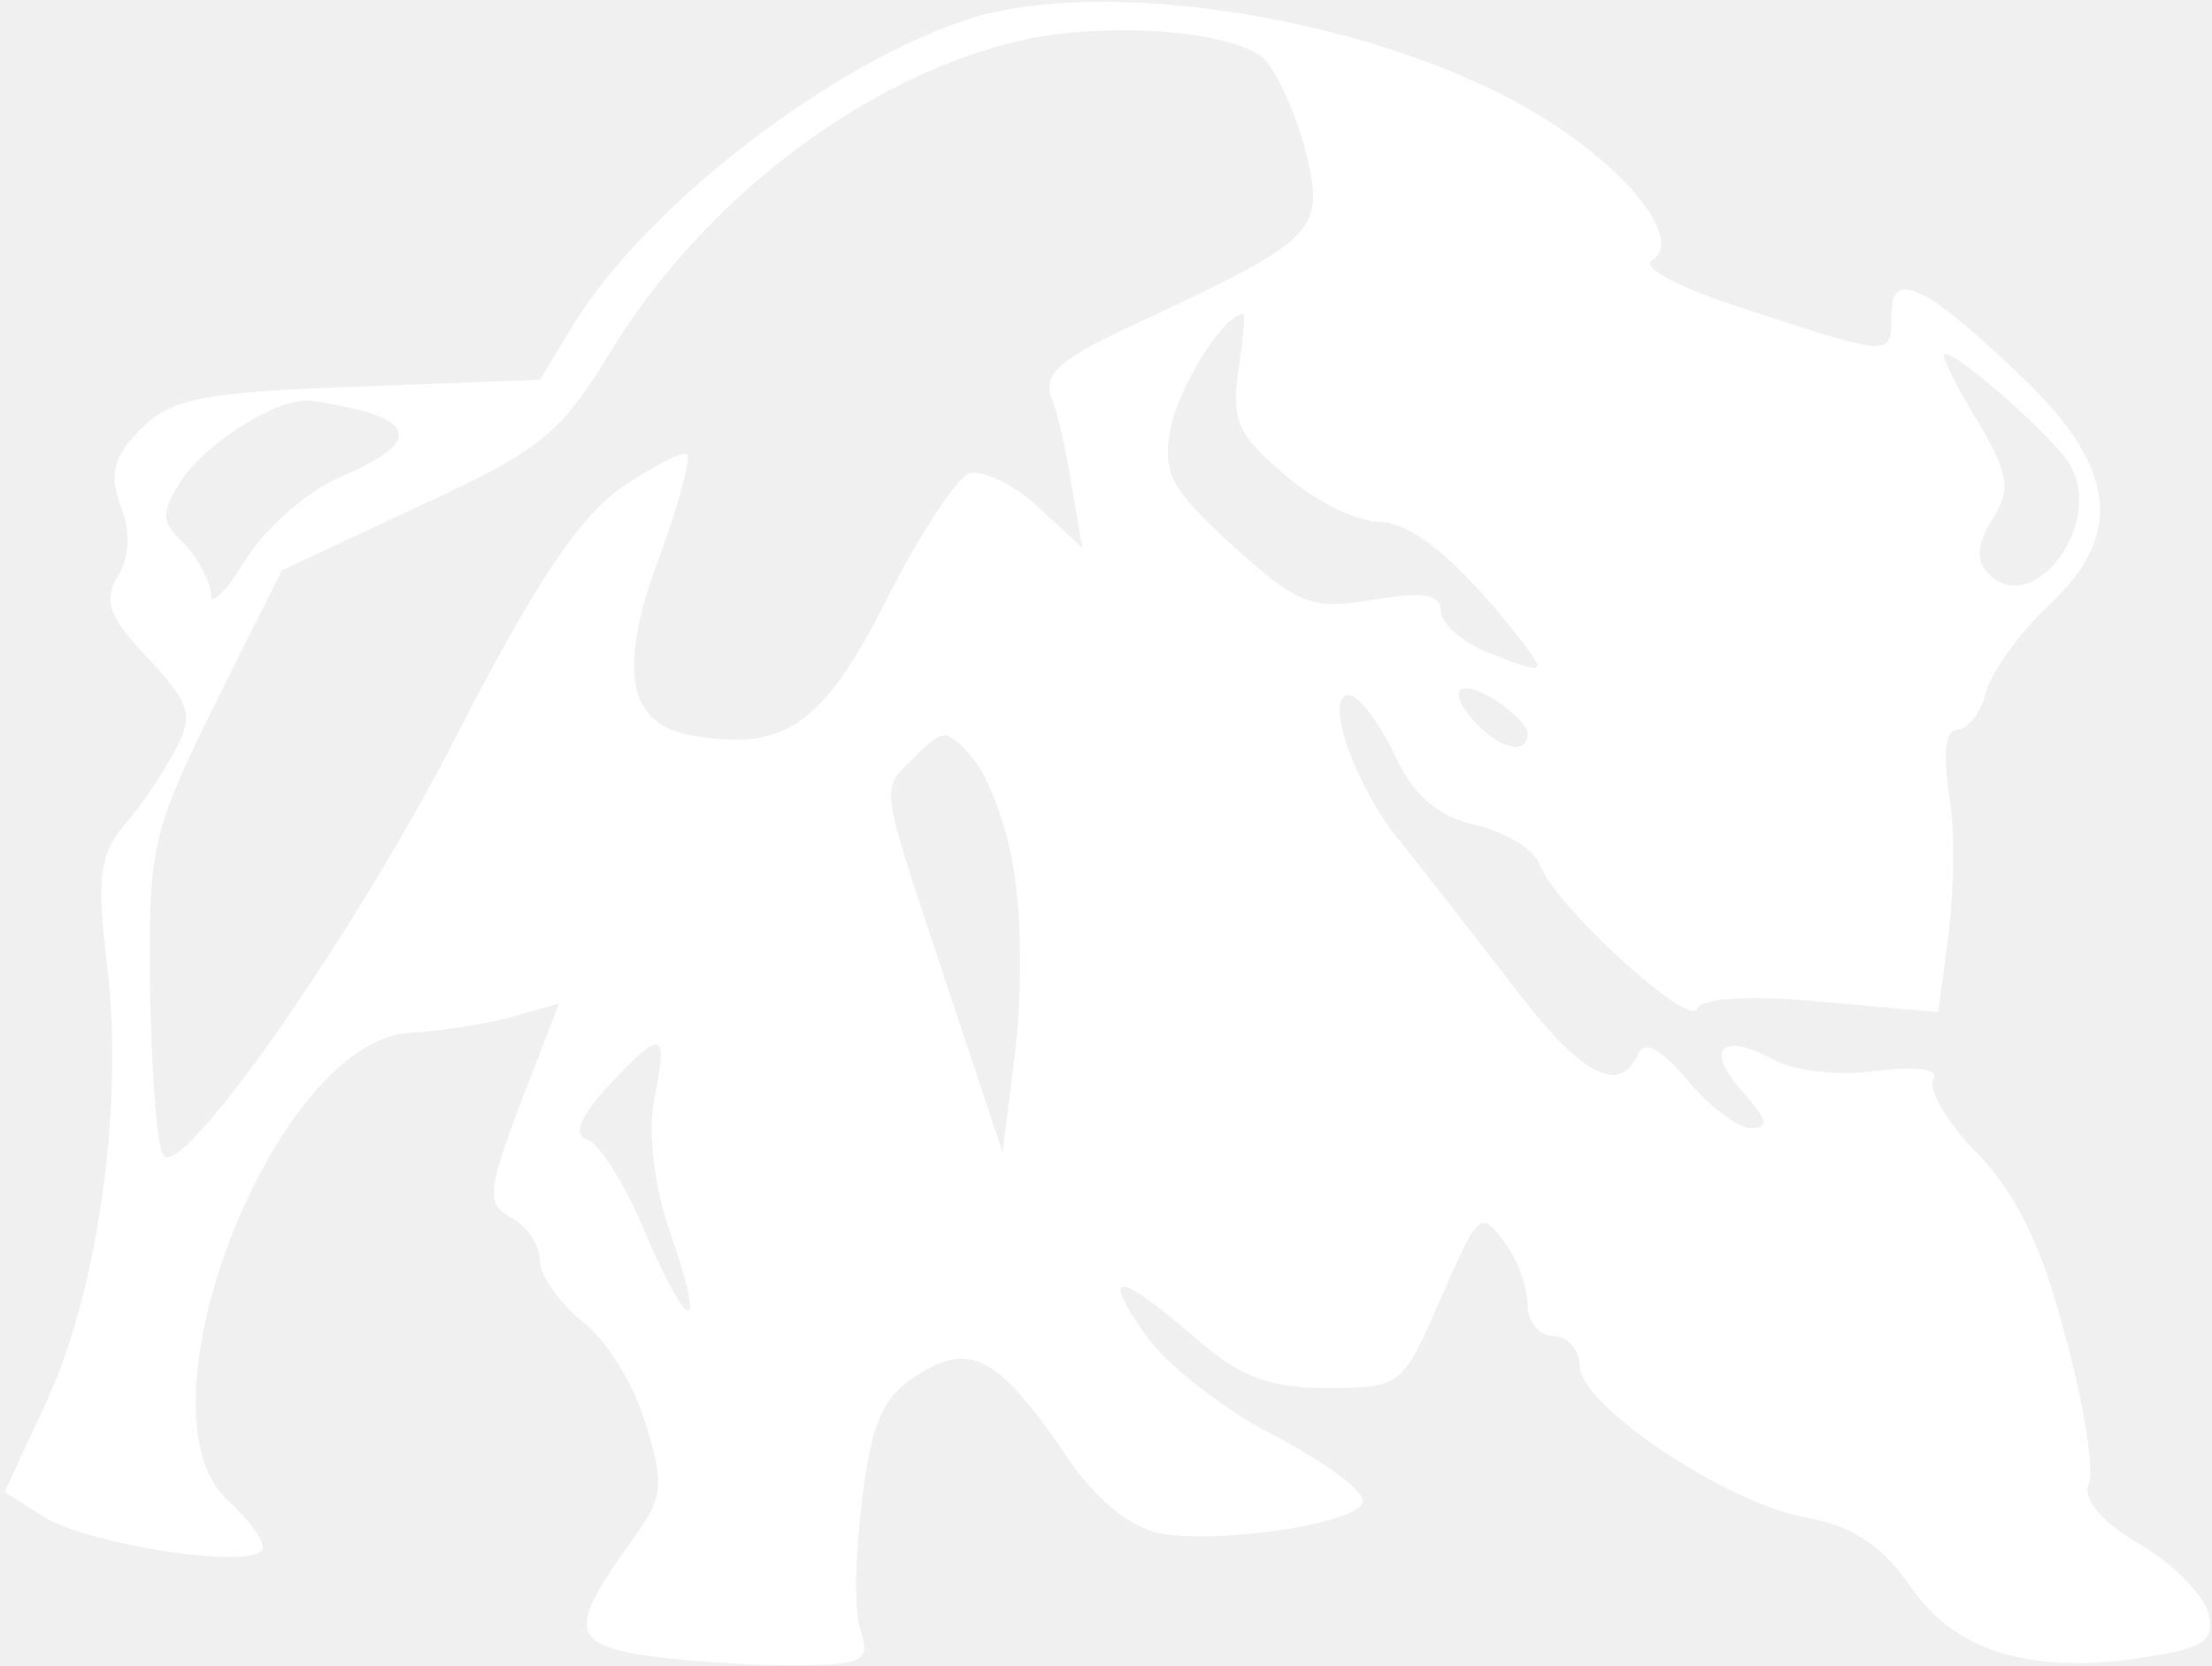
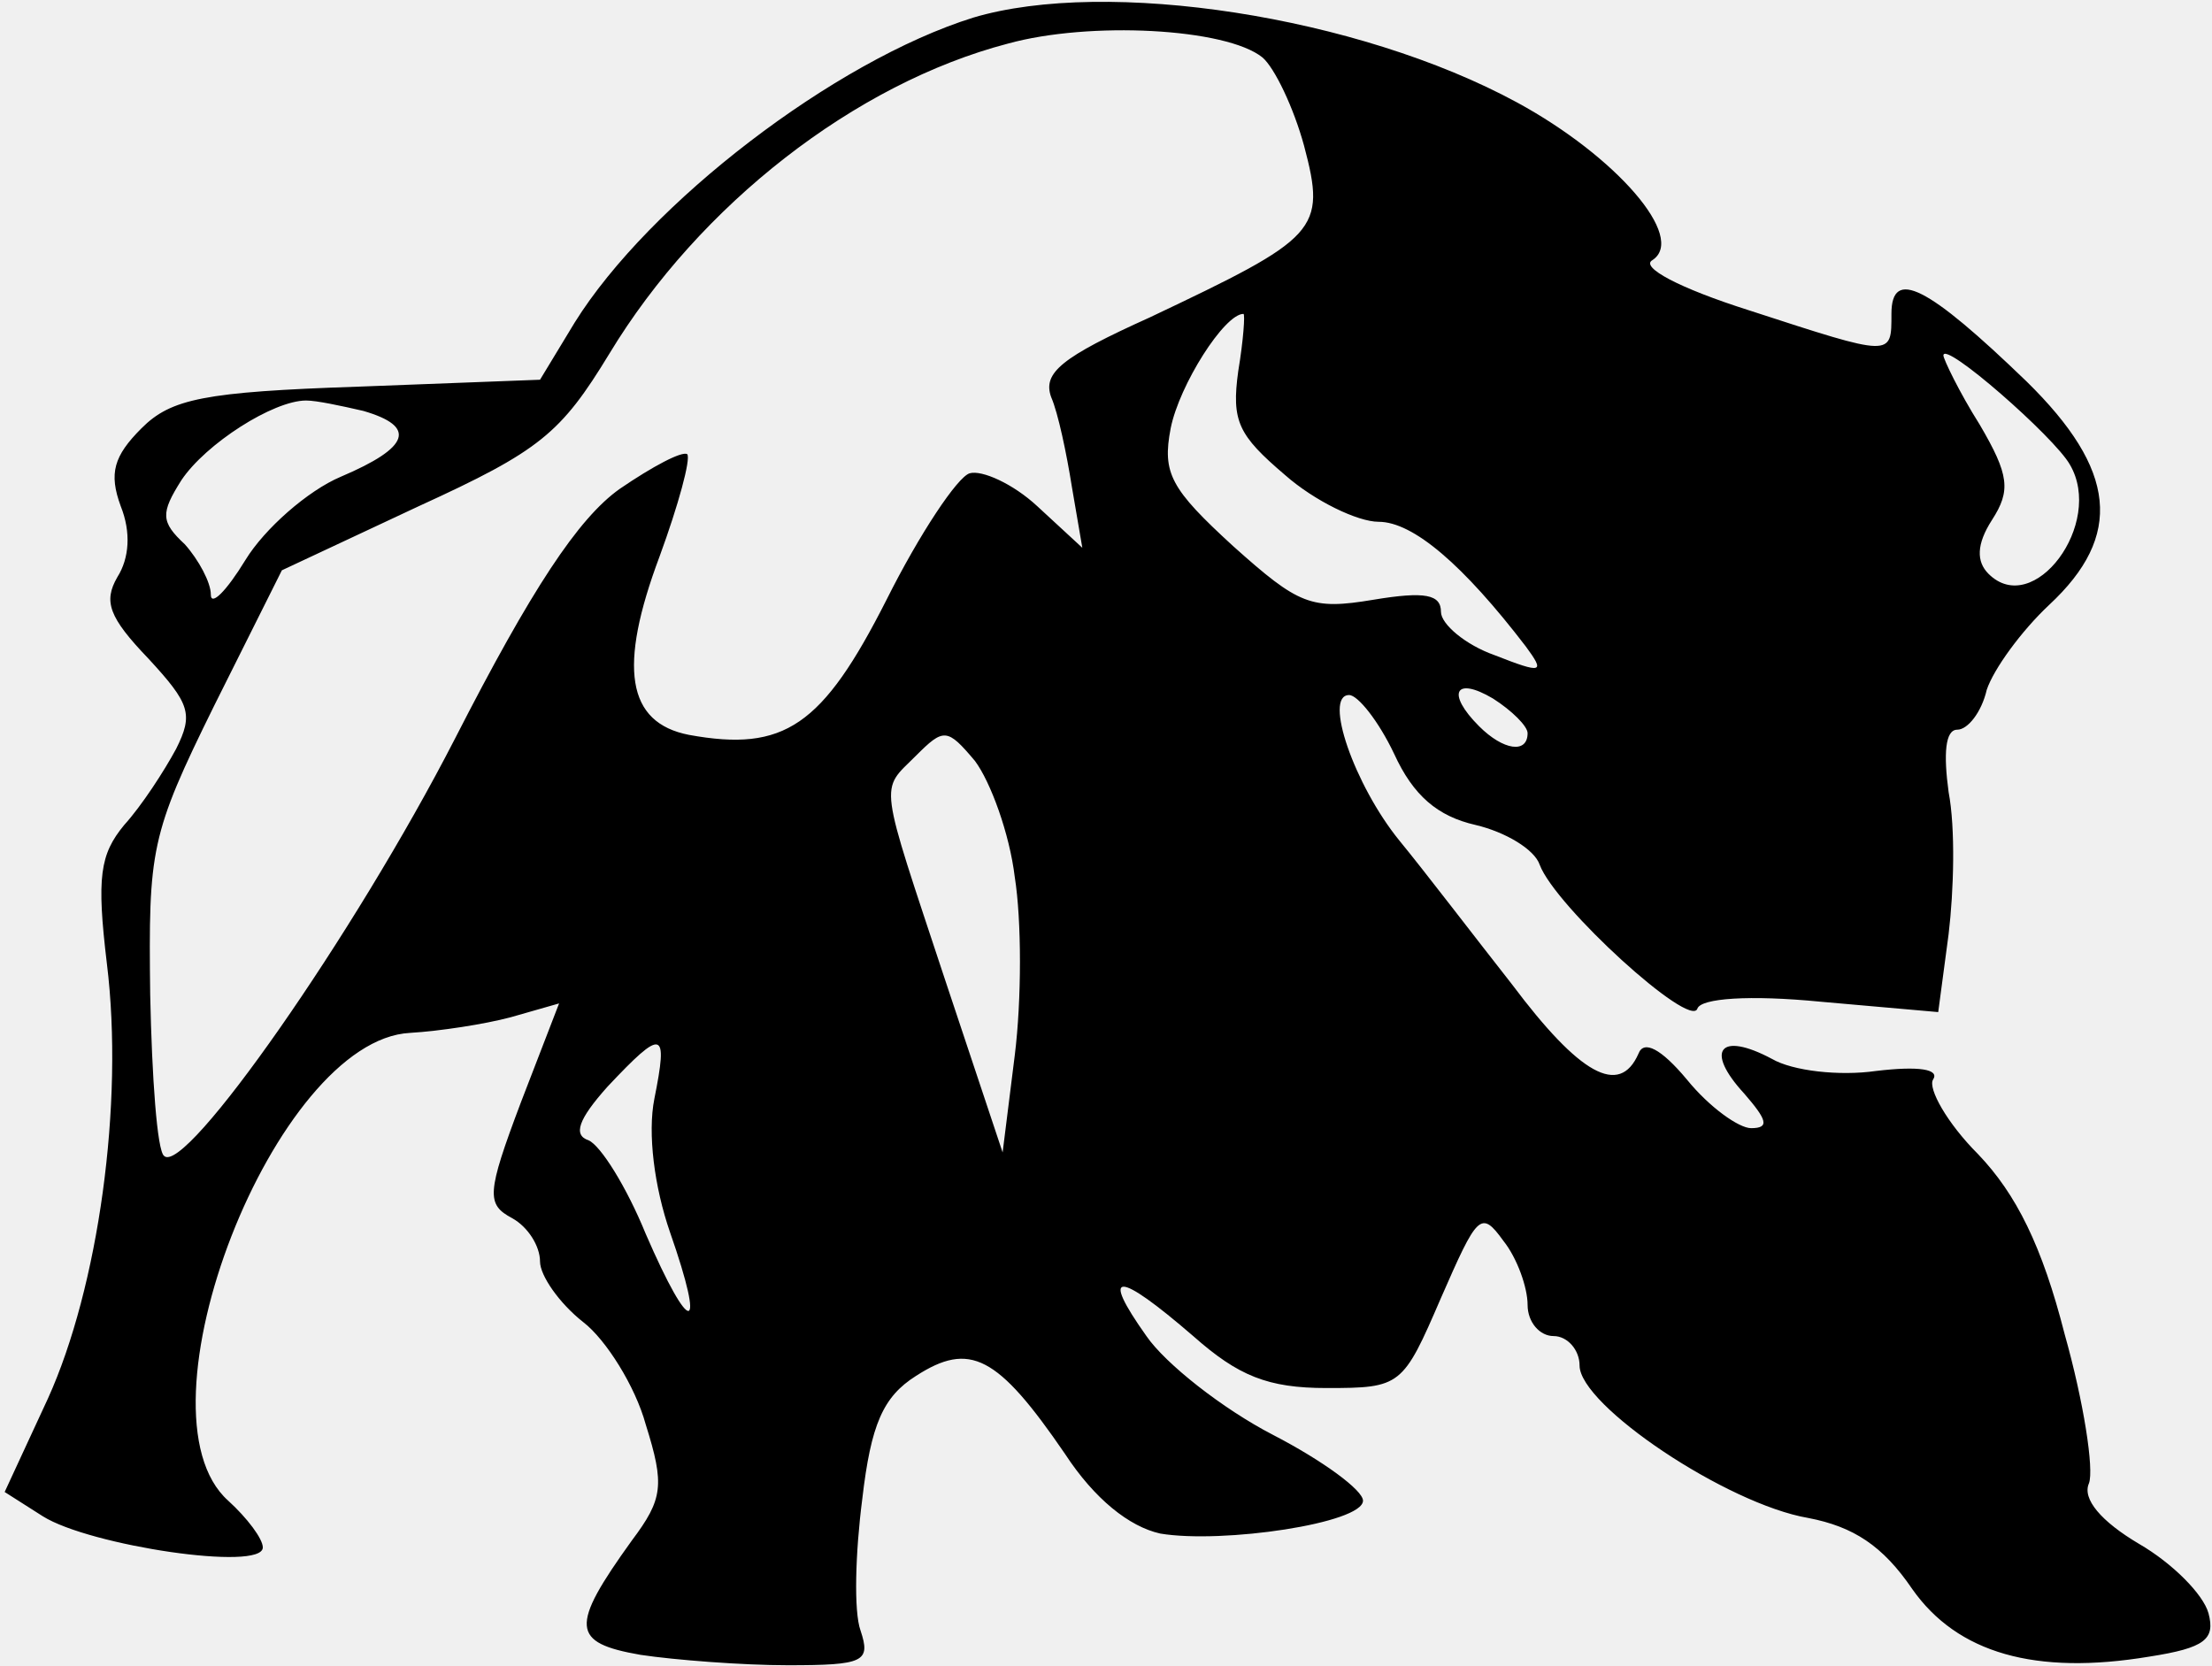
<svg xmlns="http://www.w3.org/2000/svg" width="664" height="500" viewBox="0 0 664 500" fill="none">
  <g clip-path="url(#clip0_404_106)">
-     <path d="M292.127 5.295C250.52 18.297 194.871 60.944 172.507 96.83L162.105 113.992L107.496 116.073C61.209 117.633 51.327 119.713 42.486 128.555C34.164 136.876 32.604 142.077 36.245 151.959C39.365 159.76 38.845 167.561 35.205 173.282C31.044 180.563 32.604 185.244 44.566 197.726C57.048 211.248 58.088 214.369 52.887 224.771C49.247 231.532 42.486 241.933 37.285 247.654C30.004 256.496 28.963 263.257 32.084 289.261C37.285 331.388 29.484 386.517 14.401 419.803L1.399 447.887L12.841 455.169C26.883 464.01 78.892 471.811 78.892 464.53C78.892 461.93 74.211 455.689 68.49 450.488C38.845 423.963 82.532 312.145 123.099 310.065C131.94 309.545 145.463 307.464 153.264 305.384L167.826 301.223L156.384 330.868C145.983 358.433 145.983 361.553 153.784 365.714C158.465 368.314 162.105 374.035 162.105 378.716C162.105 382.877 167.826 391.198 175.108 396.919C181.869 402.12 190.71 416.162 193.831 427.604C199.552 445.807 199.032 449.968 189.67 462.45C170.947 488.454 171.467 493.135 192.27 496.775C202.672 498.336 222.955 499.896 236.478 499.896C259.361 499.896 261.442 498.856 258.321 489.494C256.241 483.773 256.761 466.09 258.841 449.968C261.442 427.604 265.082 419.283 274.964 413.042C291.087 402.64 299.408 406.801 319.691 436.446C328.533 449.968 338.935 458.289 348.296 460.369C367.019 463.49 409.146 457.249 409.146 450.488C409.146 447.367 397.184 438.526 382.102 430.725C367.019 422.923 349.856 409.401 344.135 401.08C330.093 381.316 335.294 381.316 358.178 401.08C371.7 413.042 380.541 416.682 398.224 416.682C420.588 416.682 421.108 416.162 432.55 389.638C443.472 364.674 444.512 363.113 451.273 372.475C455.434 377.676 458.554 386.517 458.554 391.718C458.554 396.919 462.195 401.08 466.356 401.08C470.516 401.08 474.157 405.24 474.157 409.921C474.157 421.883 518.364 451.528 542.808 455.689C556.33 458.289 565.172 464.01 574.013 477.012C587.536 496.255 610.939 503.017 645.265 497.296C661.908 494.695 665.028 492.095 662.948 484.293C661.388 478.572 652.026 469.211 642.145 463.49C630.703 456.729 624.982 449.968 627.062 445.287C628.622 441.126 625.502 420.843 619.781 400.56C613.02 374.035 605.218 358.433 593.777 346.471C584.415 337.109 578.694 326.707 580.254 324.107C582.335 320.987 576.094 319.946 563.092 321.507C552.17 323.067 538.127 321.507 531.886 317.866C516.284 309.545 511.603 315.266 523.565 328.268C530.326 336.069 531.366 338.669 525.645 338.669C522.005 338.669 513.163 332.428 506.402 324.107C498.601 314.745 493.4 312.145 491.84 316.306C486.119 329.308 474.157 322.547 453.874 295.502C442.432 280.94 427.349 261.177 420.068 252.335C406.546 235.692 397.184 208.648 404.985 208.648C407.586 208.648 413.827 216.449 418.508 226.331C424.229 238.813 431.51 245.054 442.952 247.654C451.793 249.735 460.635 254.936 462.195 259.616C466.876 272.098 507.442 309.025 509.523 302.784C510.563 299.663 525.125 298.623 546.449 300.703L581.815 303.824L584.935 280.42C586.495 267.418 587.015 248.695 584.935 237.773C583.375 226.331 583.895 219.05 587.536 219.05C590.656 219.05 594.817 213.849 596.377 207.088C598.457 200.847 606.779 189.405 615.1 181.604C637.464 160.8 635.383 141.037 608.339 114.512C578.694 85.908 567.772 80.187 567.772 94.229C567.772 107.231 568.292 107.231 525.125 93.189C503.802 86.428 492.36 80.187 496 78.106C506.402 71.345 485.079 46.901 455.434 30.779C407.586 4.774 332.173 -6.667 292.127 5.295ZM378.981 17.256C382.622 20.377 388.343 32.339 391.463 43.781C398.224 69.265 395.624 71.345 345.176 95.269C318.651 107.231 312.93 111.912 315.531 119.193C317.611 123.874 320.211 136.356 321.772 146.238L324.892 164.441L311.37 151.959C304.089 145.198 294.727 141.037 291.087 142.077C287.446 143.117 276.004 160.28 266.123 180.043C246.879 218.01 235.438 225.811 206.833 220.61C188.11 216.969 185.509 200.327 197.991 167.041C203.712 151.439 207.353 137.916 206.313 136.356C204.752 135.316 195.911 139.997 186.029 146.758C173.547 155.599 159.505 176.923 136.621 221.65C106.456 280.42 55.488 353.232 49.247 346.991C47.166 345.431 45.606 323.587 45.086 298.623C44.566 254.936 45.086 250.775 64.329 211.769L84.613 171.202L125.699 151.959C162.105 135.316 168.346 130.115 182.909 106.191C209.953 61.464 256.761 25.058 302.529 13.096C326.973 6.335 368.059 8.415 378.981 17.256ZM371.7 111.392C369.62 126.474 371.7 130.635 385.742 142.597C394.584 150.398 407.586 156.639 413.827 156.639C424.229 156.639 439.311 169.642 458.034 194.086C463.755 201.887 463.235 202.407 448.673 196.686C439.831 193.566 432.55 187.324 432.55 183.684C432.55 178.483 427.869 177.443 412.267 180.043C393.544 183.164 389.903 181.604 370.14 163.921C351.417 146.758 348.816 142.077 351.417 128.555C354.017 115.553 367.539 94.229 373.26 94.229C373.78 94.229 373.26 102.03 371.7 111.392ZM621.341 139.477C631.743 157.16 610.419 185.764 596.897 172.242C593.257 168.601 593.257 163.401 597.937 156.119C603.658 147.278 603.138 142.597 594.297 127.515C588.056 117.633 583.375 107.751 583.375 106.711C583.375 102.03 616.66 131.155 621.341 139.477ZM109.057 123.354C125.179 128.035 123.099 134.276 102.296 143.117C92.414 147.278 79.412 158.72 73.691 168.081C67.97 177.443 63.289 182.124 63.289 178.483C63.289 174.842 59.648 168.081 55.488 163.401C48.207 156.639 48.207 154.039 54.448 144.157C61.729 133.236 82.012 120.233 91.894 120.233C95.014 120.233 102.296 121.794 109.057 123.354ZM458.554 220.09C458.554 226.331 451.273 225.291 443.992 218.01C434.11 208.128 436.711 202.927 448.153 209.688C453.874 213.329 458.554 218.01 458.554 220.09ZM304.609 263.257C306.689 276.259 306.689 300.183 304.609 316.826L300.968 345.951L283.805 294.462C263.522 233.092 264.042 237.773 274.964 226.851C283.285 218.53 284.326 218.53 292.647 228.411C297.328 234.652 303.049 250.255 304.609 263.257ZM196.431 329.828C194.351 340.23 196.431 356.352 201.112 369.875C212.034 401.08 207.353 401.6 193.831 370.395C188.11 356.352 180.308 343.87 176.668 342.31C171.987 340.75 173.547 336.069 182.389 326.187C199.032 308.504 200.592 309.025 196.431 329.828Z" fill="white" />
+     <path d="M292.127 5.295C250.52 18.297 194.871 60.944 172.507 96.83L162.105 113.992L107.496 116.073C61.209 117.633 51.327 119.713 42.486 128.555C34.164 136.876 32.604 142.077 36.245 151.959C39.365 159.76 38.845 167.561 35.205 173.282C31.044 180.563 32.604 185.244 44.566 197.726C57.048 211.248 58.088 214.369 52.887 224.771C49.247 231.532 42.486 241.933 37.285 247.654C30.004 256.496 28.963 263.257 32.084 289.261C37.285 331.388 29.484 386.517 14.401 419.803L1.399 447.887L12.841 455.169C26.883 464.01 78.892 471.811 78.892 464.53C78.892 461.93 74.211 455.689 68.49 450.488C38.845 423.963 82.532 312.145 123.099 310.065C131.94 309.545 145.463 307.464 153.264 305.384L167.826 301.223L156.384 330.868C145.983 358.433 145.983 361.553 153.784 365.714C158.465 368.314 162.105 374.035 162.105 378.716C162.105 382.877 167.826 391.198 175.108 396.919C181.869 402.12 190.71 416.162 193.831 427.604C199.552 445.807 199.032 449.968 189.67 462.45C170.947 488.454 171.467 493.135 192.27 496.775C202.672 498.336 222.955 499.896 236.478 499.896C259.361 499.896 261.442 498.856 258.321 489.494C256.241 483.773 256.761 466.09 258.841 449.968C261.442 427.604 265.082 419.283 274.964 413.042C291.087 402.64 299.408 406.801 319.691 436.446C328.533 449.968 338.935 458.289 348.296 460.369C367.019 463.49 409.146 457.249 409.146 450.488C409.146 447.367 397.184 438.526 382.102 430.725C367.019 422.923 349.856 409.401 344.135 401.08C330.093 381.316 335.294 381.316 358.178 401.08C371.7 413.042 380.541 416.682 398.224 416.682C420.588 416.682 421.108 416.162 432.55 389.638C443.472 364.674 444.512 363.113 451.273 372.475C455.434 377.676 458.554 386.517 458.554 391.718C458.554 396.919 462.195 401.08 466.356 401.08C470.516 401.08 474.157 405.24 474.157 409.921C474.157 421.883 518.364 451.528 542.808 455.689C556.33 458.289 565.172 464.01 574.013 477.012C587.536 496.255 610.939 503.017 645.265 497.296C661.908 494.695 665.028 492.095 662.948 484.293C661.388 478.572 652.026 469.211 642.145 463.49C630.703 456.729 624.982 449.968 627.062 445.287C628.622 441.126 625.502 420.843 619.781 400.56C613.02 374.035 605.218 358.433 593.777 346.471C584.415 337.109 578.694 326.707 580.254 324.107C582.335 320.987 576.094 319.946 563.092 321.507C552.17 323.067 538.127 321.507 531.886 317.866C516.284 309.545 511.603 315.266 523.565 328.268C530.326 336.069 531.366 338.669 525.645 338.669C522.005 338.669 513.163 332.428 506.402 324.107C498.601 314.745 493.4 312.145 491.84 316.306C486.119 329.308 474.157 322.547 453.874 295.502C442.432 280.94 427.349 261.177 420.068 252.335C406.546 235.692 397.184 208.648 404.985 208.648C407.586 208.648 413.827 216.449 418.508 226.331C424.229 238.813 431.51 245.054 442.952 247.654C451.793 249.735 460.635 254.936 462.195 259.616C466.876 272.098 507.442 309.025 509.523 302.784C510.563 299.663 525.125 298.623 546.449 300.703L581.815 303.824L584.935 280.42C586.495 267.418 587.015 248.695 584.935 237.773C583.375 226.331 583.895 219.05 587.536 219.05C590.656 219.05 594.817 213.849 596.377 207.088C598.457 200.847 606.779 189.405 615.1 181.604C637.464 160.8 635.383 141.037 608.339 114.512C578.694 85.908 567.772 80.187 567.772 94.229C567.772 107.231 568.292 107.231 525.125 93.189C503.802 86.428 492.36 80.187 496 78.106C506.402 71.345 485.079 46.901 455.434 30.779C407.586 4.774 332.173 -6.667 292.127 5.295ZM378.981 17.256C382.622 20.377 388.343 32.339 391.463 43.781C398.224 69.265 395.624 71.345 345.176 95.269C318.651 107.231 312.93 111.912 315.531 119.193C317.611 123.874 320.211 136.356 321.772 146.238L324.892 164.441L311.37 151.959C304.089 145.198 294.727 141.037 291.087 142.077C287.446 143.117 276.004 160.28 266.123 180.043C246.879 218.01 235.438 225.811 206.833 220.61C188.11 216.969 185.509 200.327 197.991 167.041C203.712 151.439 207.353 137.916 206.313 136.356C204.752 135.316 195.911 139.997 186.029 146.758C173.547 155.599 159.505 176.923 136.621 221.65C106.456 280.42 55.488 353.232 49.247 346.991C47.166 345.431 45.606 323.587 45.086 298.623C44.566 254.936 45.086 250.775 64.329 211.769L84.613 171.202L125.699 151.959C162.105 135.316 168.346 130.115 182.909 106.191C209.953 61.464 256.761 25.058 302.529 13.096C326.973 6.335 368.059 8.415 378.981 17.256ZM371.7 111.392C369.62 126.474 371.7 130.635 385.742 142.597C394.584 150.398 407.586 156.639 413.827 156.639C424.229 156.639 439.311 169.642 458.034 194.086C463.755 201.887 463.235 202.407 448.673 196.686C439.831 193.566 432.55 187.324 432.55 183.684C432.55 178.483 427.869 177.443 412.267 180.043C393.544 183.164 389.903 181.604 370.14 163.921C351.417 146.758 348.816 142.077 351.417 128.555C354.017 115.553 367.539 94.229 373.26 94.229C373.78 94.229 373.26 102.03 371.7 111.392ZM621.341 139.477C631.743 157.16 610.419 185.764 596.897 172.242C593.257 168.601 593.257 163.401 597.937 156.119C603.658 147.278 603.138 142.597 594.297 127.515C588.056 117.633 583.375 107.751 583.375 106.711C583.375 102.03 616.66 131.155 621.341 139.477ZM109.057 123.354C125.179 128.035 123.099 134.276 102.296 143.117C92.414 147.278 79.412 158.72 73.691 168.081C67.97 177.443 63.289 182.124 63.289 178.483C63.289 174.842 59.648 168.081 55.488 163.401C48.207 156.639 48.207 154.039 54.448 144.157C61.729 133.236 82.012 120.233 91.894 120.233C95.014 120.233 102.296 121.794 109.057 123.354ZM458.554 220.09C458.554 226.331 451.273 225.291 443.992 218.01C434.11 208.128 436.711 202.927 448.153 209.688C453.874 213.329 458.554 218.01 458.554 220.09ZM304.609 263.257C306.689 276.259 306.689 300.183 304.609 316.826L300.968 345.951L283.805 294.462C263.522 233.092 264.042 237.773 274.964 226.851C283.285 218.53 284.326 218.53 292.647 228.411C297.328 234.652 303.049 250.255 304.609 263.257ZM196.431 329.828C194.351 340.23 196.431 356.352 201.112 369.875C212.034 401.08 207.353 401.6 193.831 370.395C188.11 356.352 180.308 343.87 176.668 342.31C171.987 340.75 173.547 336.069 182.389 326.187C199.032 308.504 200.592 309.025 196.431 329.828Z" fill="currentColor" />
  </g>
  <defs>
    <clipPath id="clip0_404_106">
-       <rect width="663.609" height="500" fill="white" transform="translate(0.276855)" />
+       <rect width="663.609" height="500" fill="currentColor" transform="translate(0.276855)" />
    </clipPath>
  </defs>
</svg>
